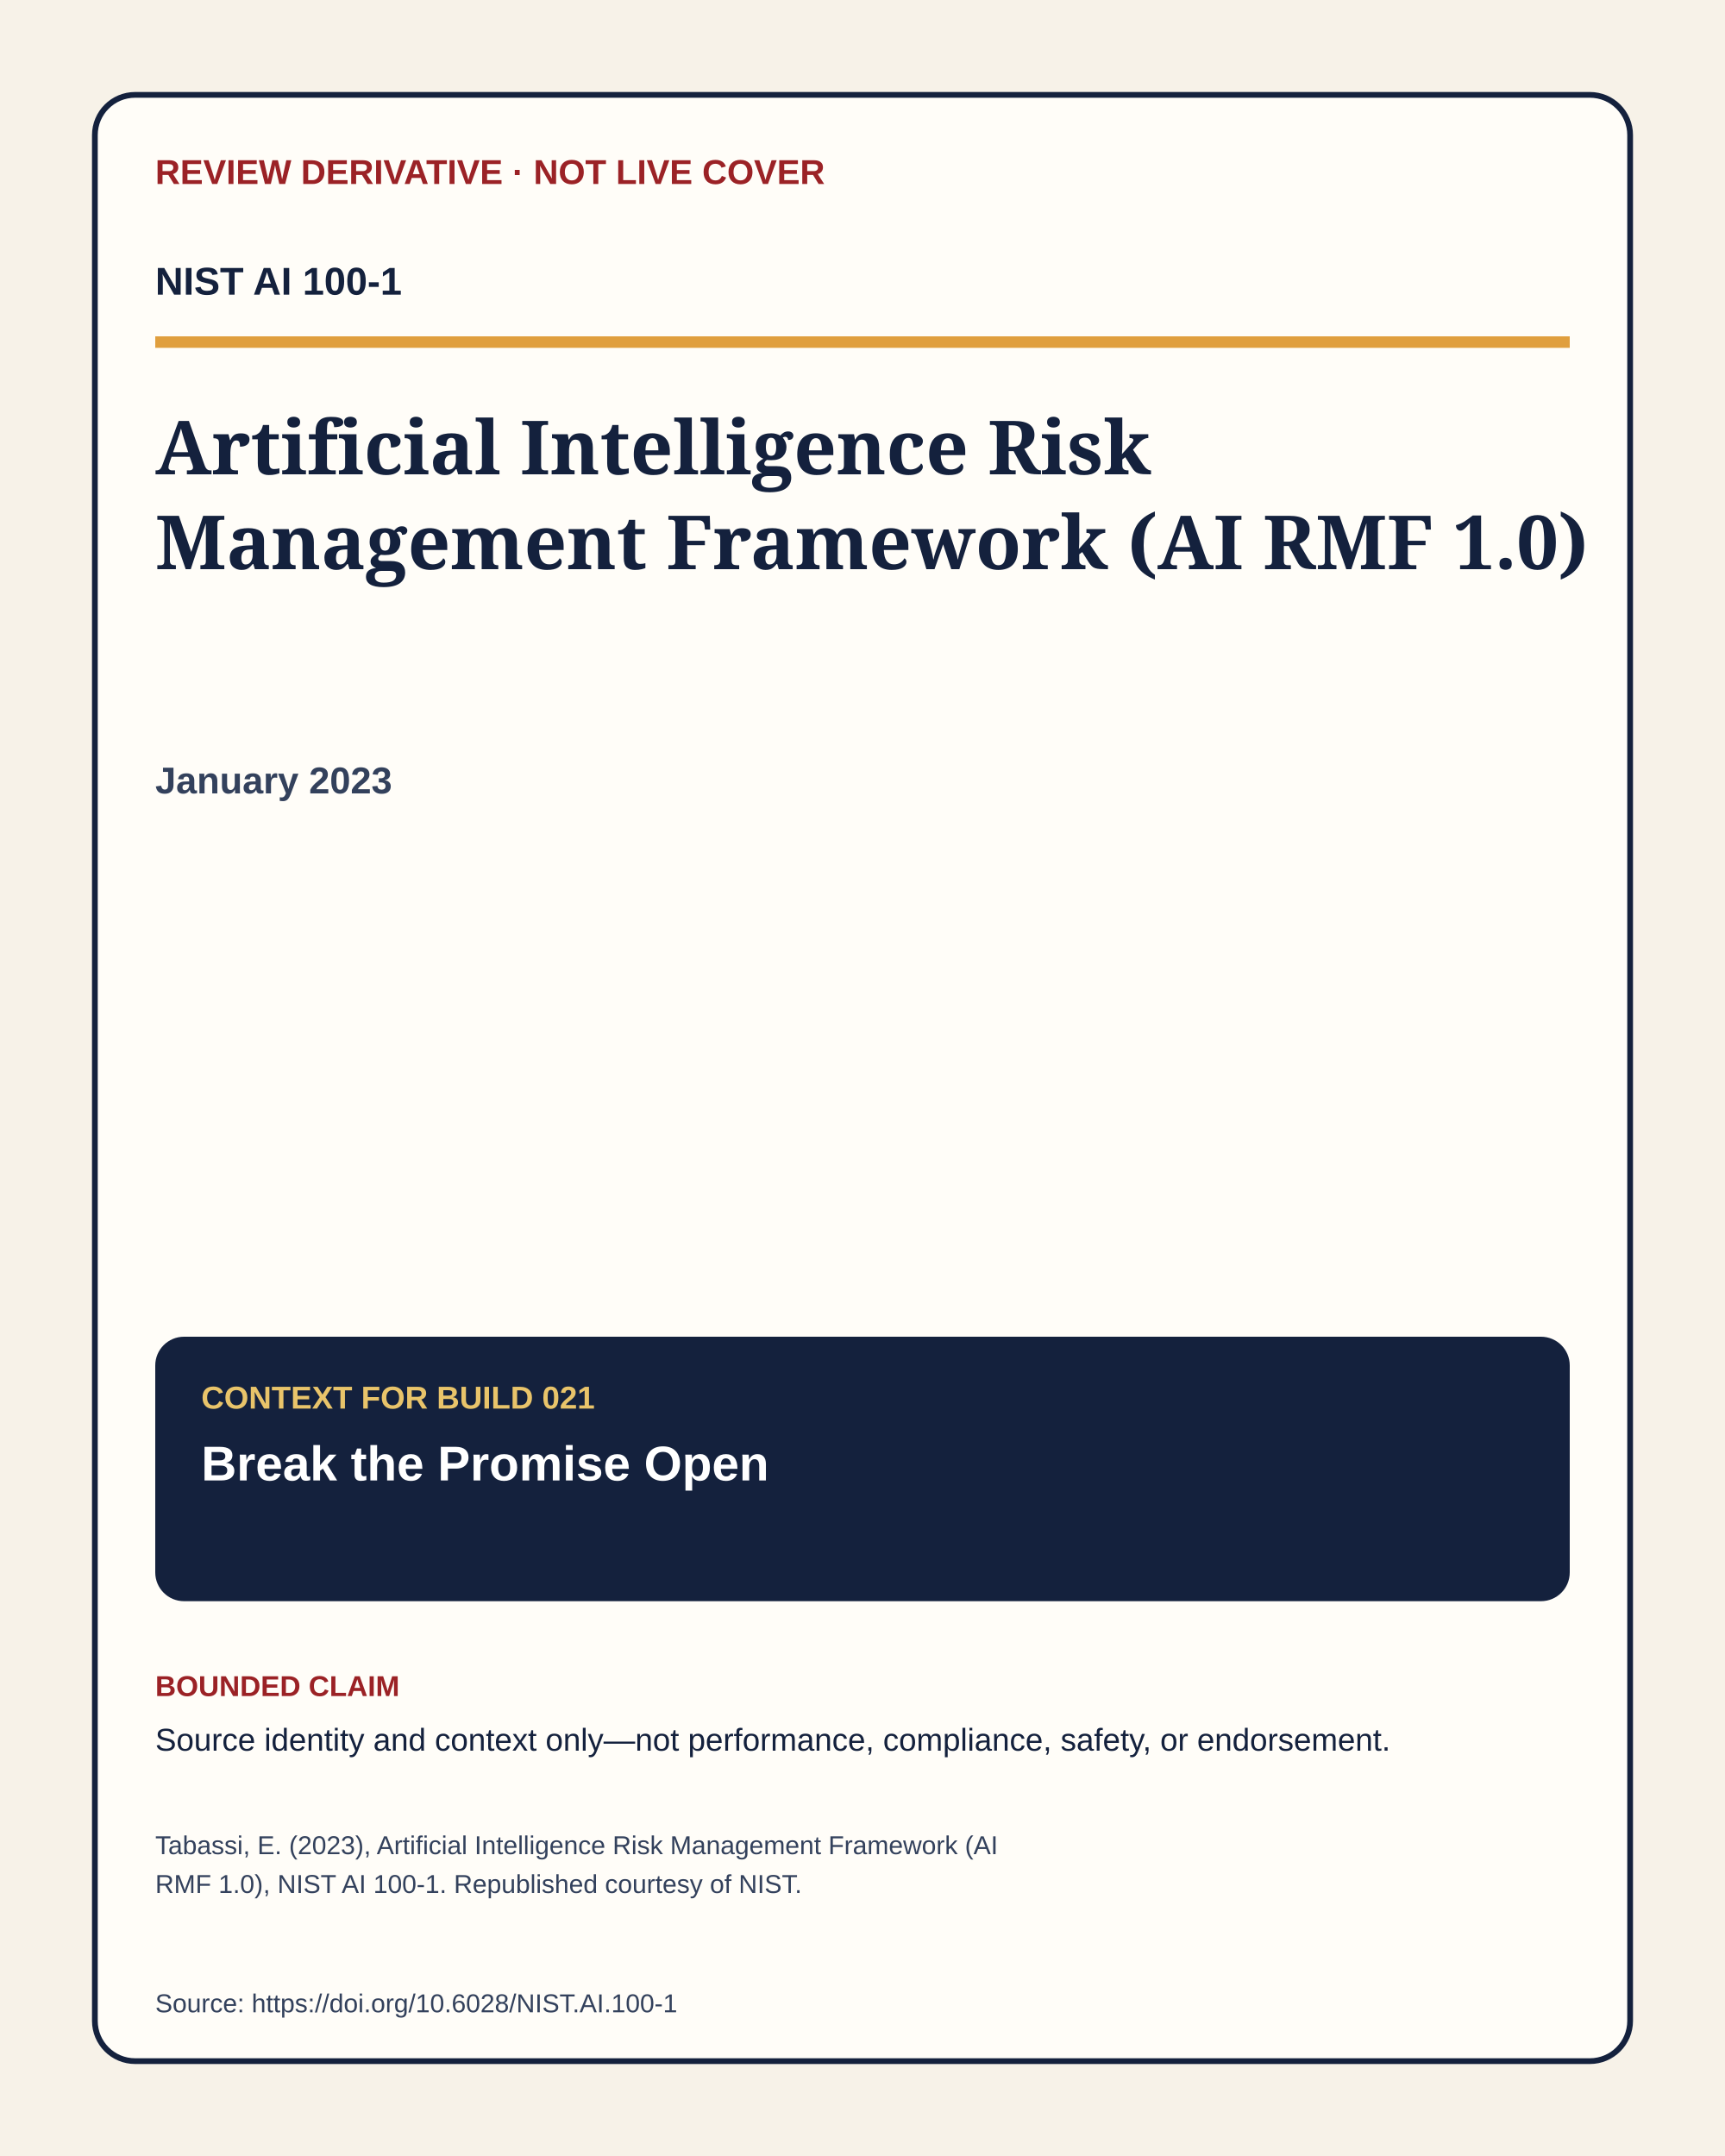
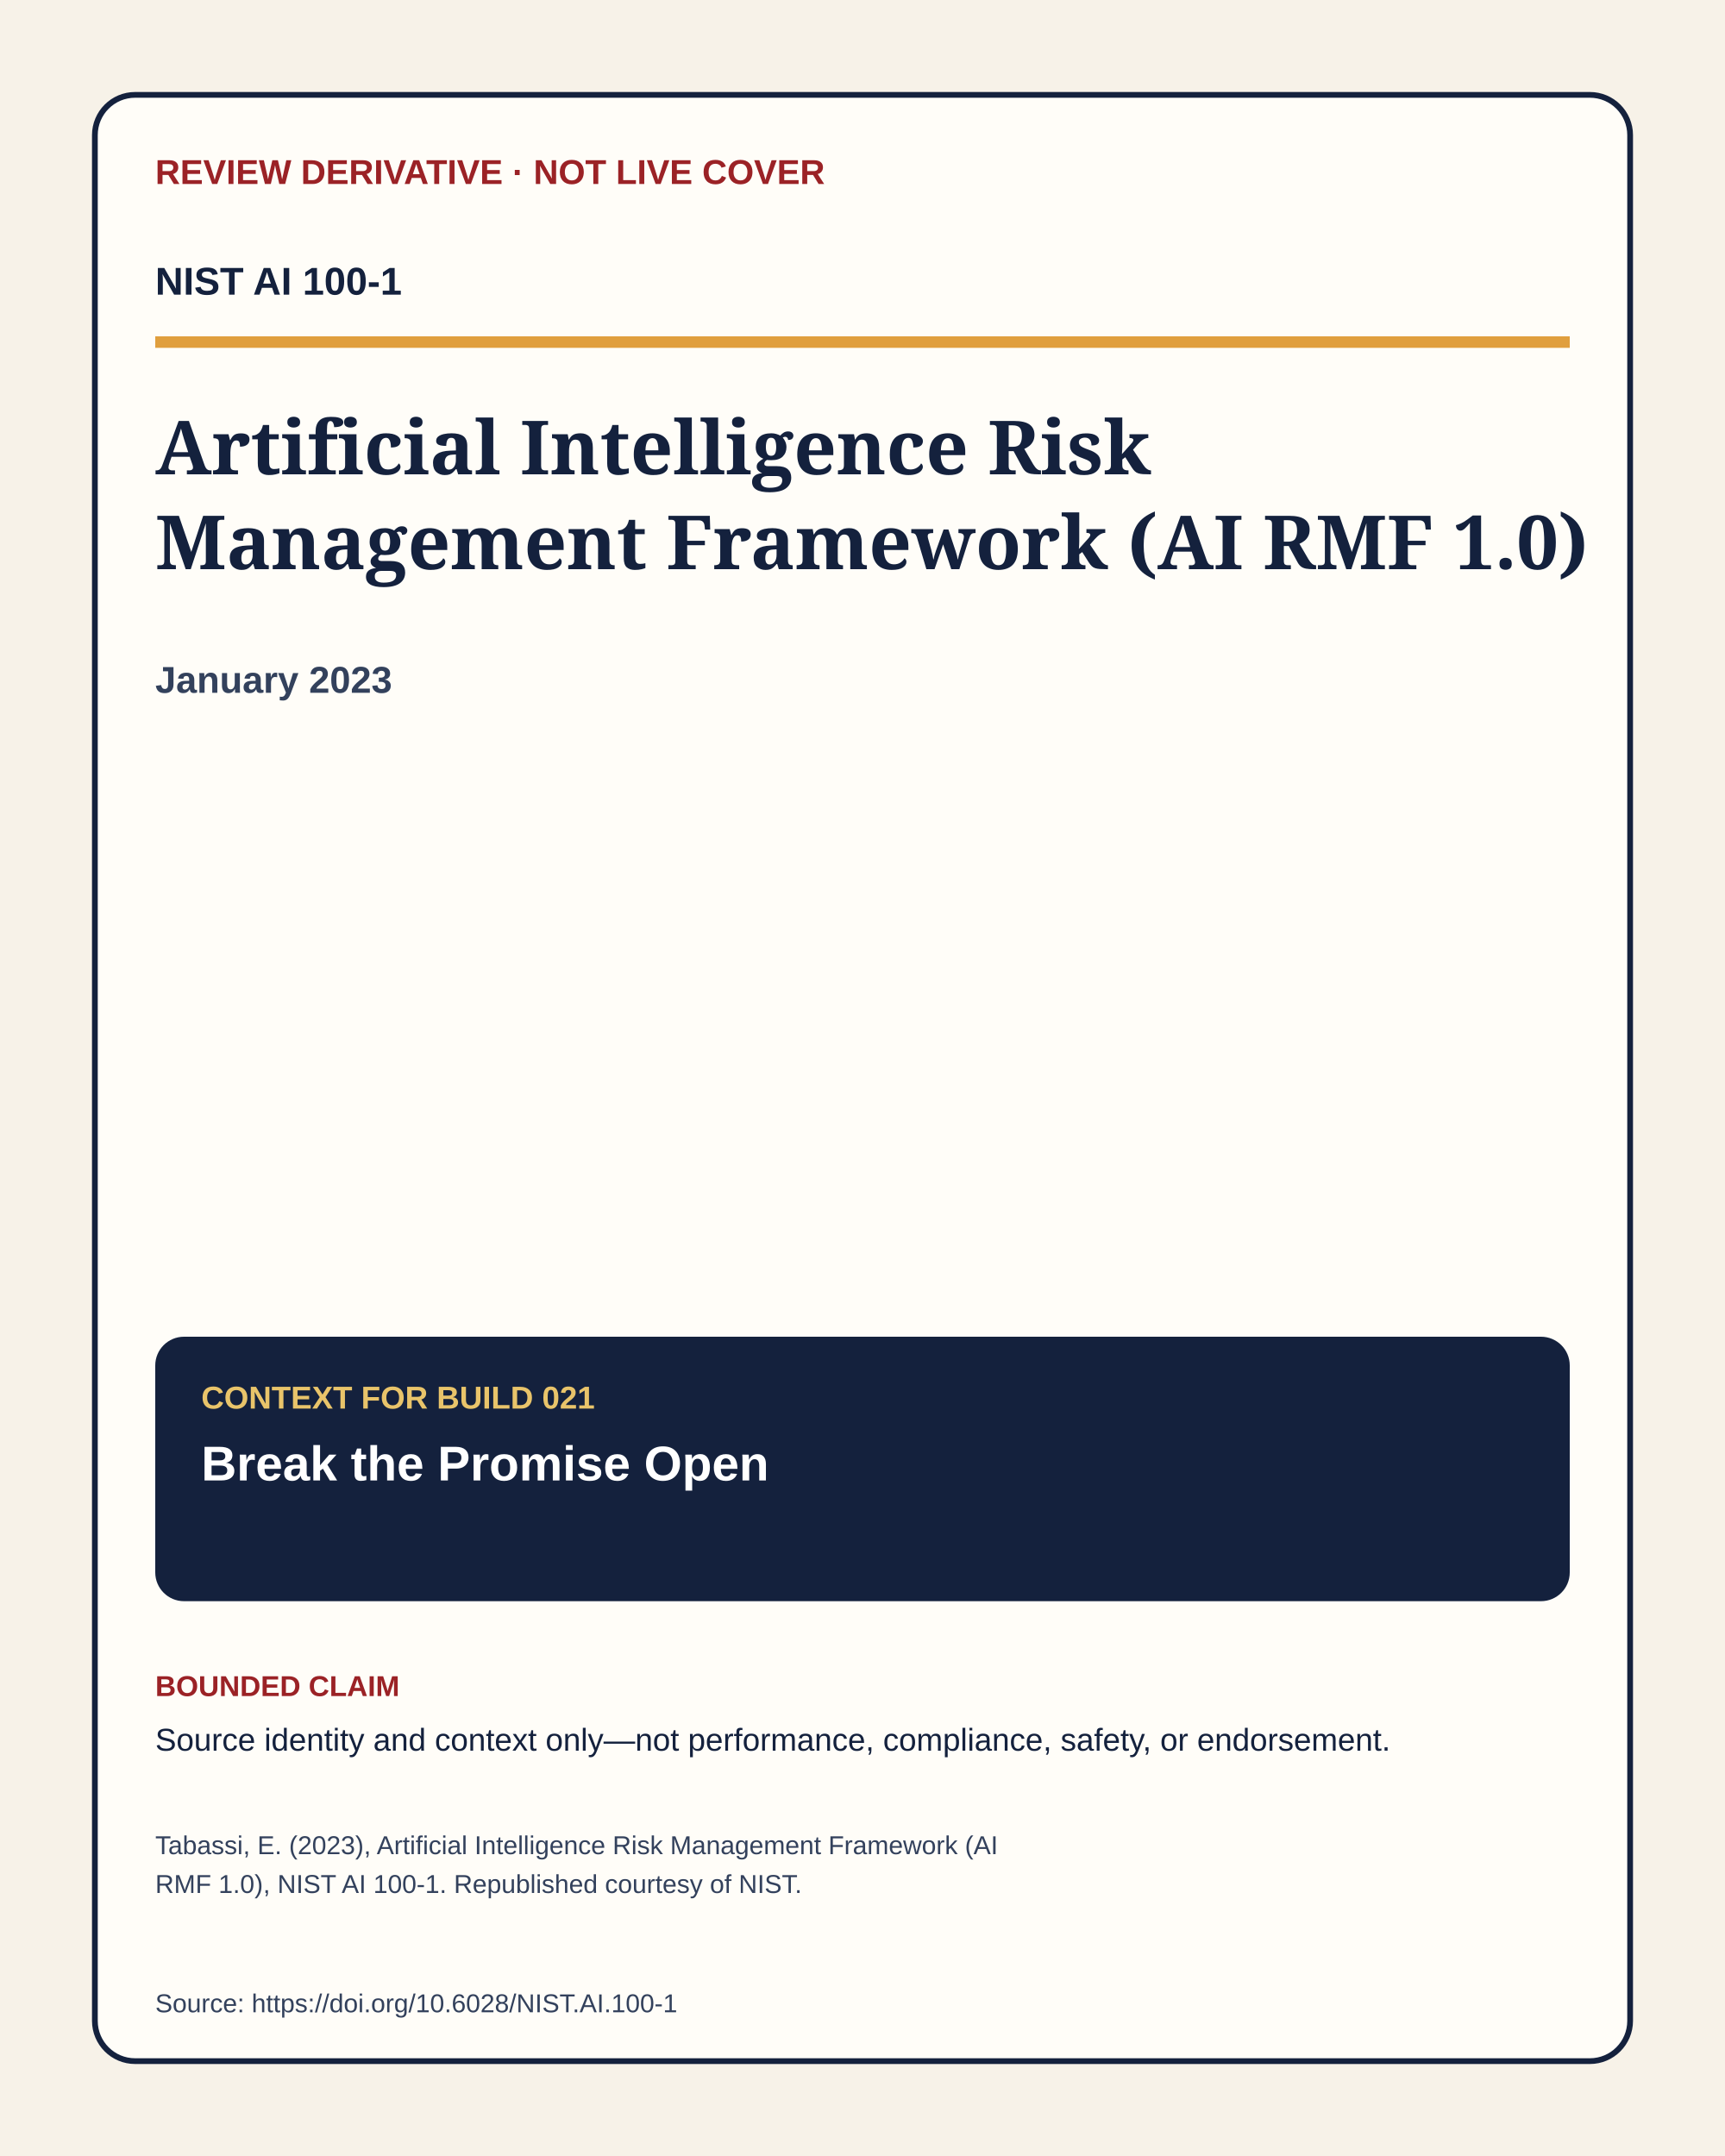
<svg xmlns="http://www.w3.org/2000/svg" width="1200" height="1500" viewBox="0 0 1200 1500" role="img" aria-labelledby="title desc">
  <rect width="1200" height="1500" fill="#f7f2e8" />
  <rect x="66" y="66" width="1068" height="1368" rx="28" fill="#fffdf8" stroke="#14213d" stroke-width="4" />
  <text x="108" y="128" font-family="Arial, sans-serif" font-size="24" font-weight="700" fill="#9b2226">REVIEW DERIVATIVE · NOT LIVE COVER</text>
  <text x="108" y="205" font-family="Arial, sans-serif" font-size="27" font-weight="700" fill="#14213d">NIST AI 100-1</text>
  <line x1="108" y1="238" x2="1092" y2="238" stroke="#e09f3e" stroke-width="8" />
  <text font-family="Georgia, serif" font-size="52" font-weight="700" fill="#14213d">
    <tspan x="108" y="330">Artificial Intelligence Risk</tspan>
    <tspan x="108" y="396">Management Framework (AI RMF 1.0)</tspan>
  </text>
-   <text x="108" y="552" font-family="Arial, sans-serif" font-size="26" font-weight="700" fill="#33415c">January 2023</text>
+   <text x="108" y="482" font-family="Arial, sans-serif" font-size="26" font-weight="700" fill="#33415c">January 2023</text>
  <rect x="108" y="930" width="984" height="184" rx="20" fill="#14213d" />
  <text x="140" y="980" font-family="Arial, sans-serif" font-size="22" font-weight="700" fill="#e9c46a">CONTEXT FOR BUILD 021</text>
  <text font-family="Arial, sans-serif" font-size="34" font-weight="700" fill="#ffffff">
    <tspan x="140" y="1030">Break the Promise Open</tspan>
  </text>
  <text x="108" y="1180" font-family="Arial, sans-serif" font-size="20" font-weight="700" fill="#9b2226">BOUNDED CLAIM</text>
  <text x="108" y="1218" font-family="Arial, sans-serif" font-size="22" fill="#14213d">Source identity and context only—not performance, compliance, safety, or endorsement.</text>
  <text font-family="Arial, sans-serif" font-size="18" fill="#33415c">
    <tspan x="108" y="1290">Tabassi, E. (2023), Artificial Intelligence Risk Management Framework (AI</tspan>
    <tspan x="108" y="1317">RMF 1.0), NIST AI 100-1. Republished courtesy of NIST.</tspan>
  </text>
  <text x="108" y="1400" font-family="Arial, sans-serif" font-size="18" fill="#33415c">Source: https://doi.org/10.6028/NIST.AI.100-1</text>
</svg>
